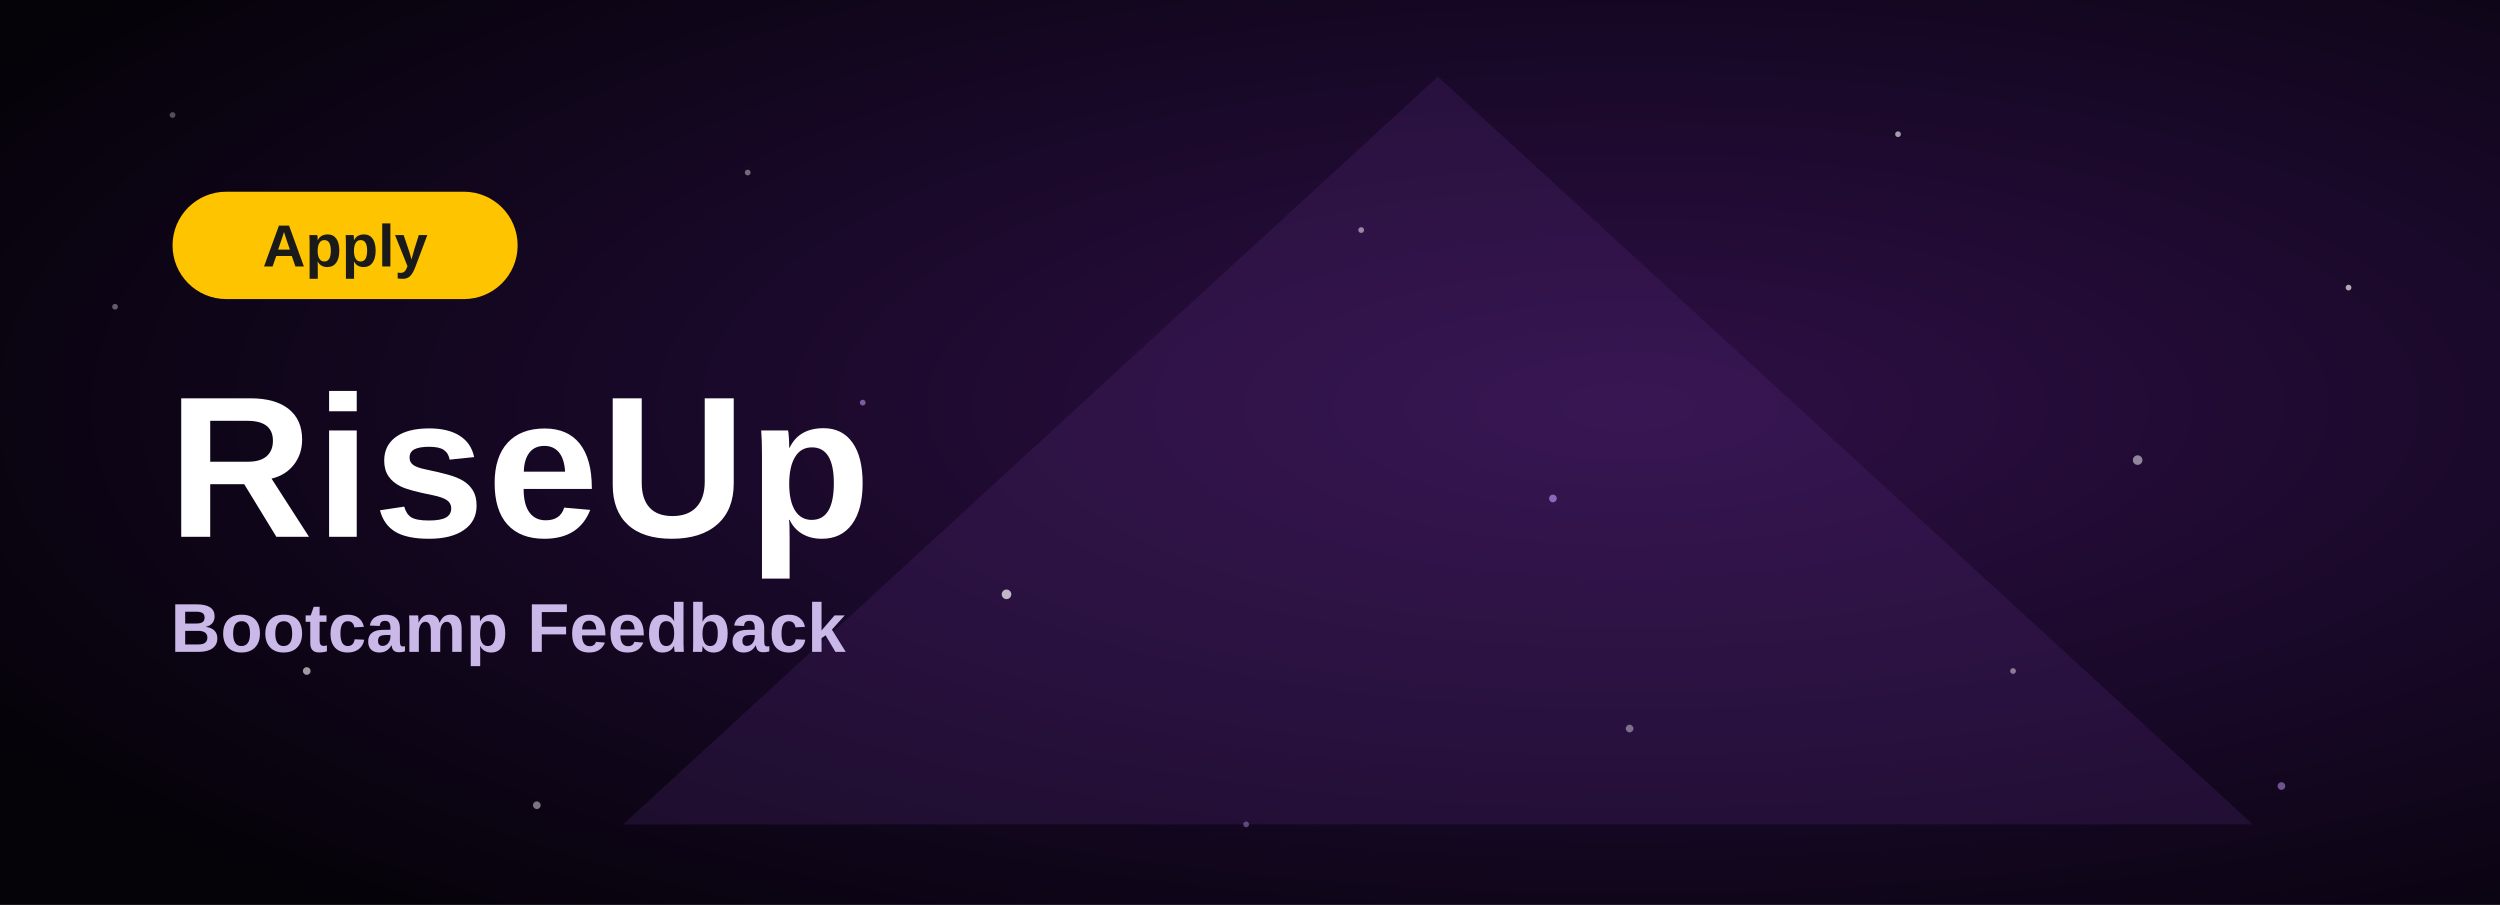
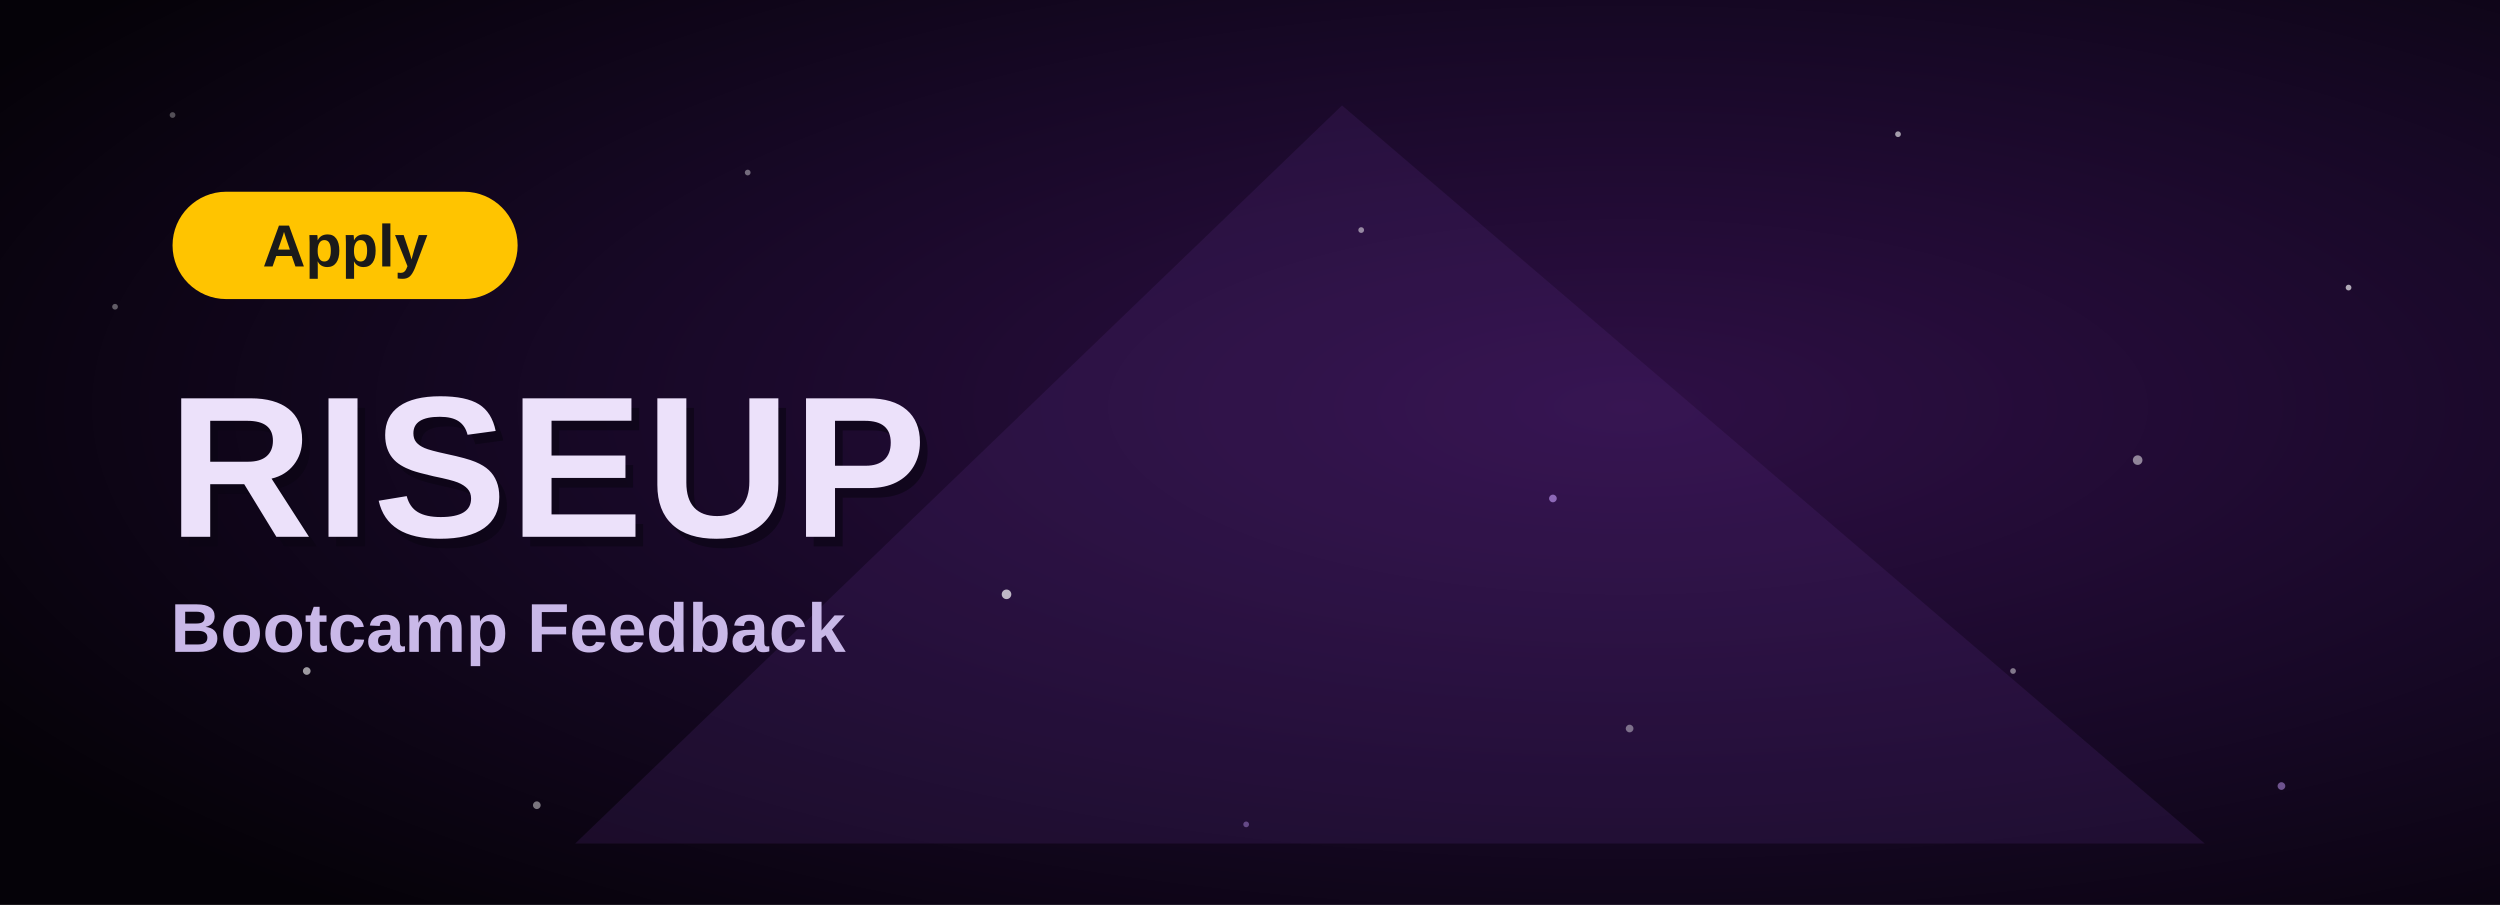
<svg xmlns="http://www.w3.org/2000/svg" width="2608" height="944" viewBox="0 0 2608 944">
  <defs>
    <radialGradient id="purpleGlow2" cx="65%" cy="45%" r="75%">
      <stop offset="0%" stop-color="#2e0f45" />
      <stop offset="55%" stop-color="#170826" />
      <stop offset="100%" stop-color="#050208" />
    </radialGradient>
  </defs>
  <g id="bg-base">
    <rect width="2608" height="944" fill="url(#purpleGlow2)" />
  </g>
-   <g id="triangle-watermark" opacity="0.22">
-     <polygon points="1500,80 2350,860 650,860" fill="#5a2f85" />
+   <g id="triangle-watermark" opacity="0.2">
+     <polygon points="1400,110 2300,880 600,880" fill="#5a2f85" />
  </g>
  <g id="star-specks" fill="#ffffff">
    <circle cx="320" cy="700" r="4" opacity="0.6" />
    <circle cx="780" cy="180" r="3" opacity="0.4" />
    <circle cx="1050" cy="620" r="5" opacity="0.7" />
    <circle cx="1420" cy="240" r="3" opacity="0.5" />
    <circle cx="1700" cy="760" r="4" opacity="0.4" />
    <circle cx="1980" cy="140" r="3" opacity="0.6" />
    <circle cx="2230" cy="480" r="5" opacity="0.5" />
    <circle cx="2450" cy="300" r="3" opacity="0.65" />
    <circle cx="120" cy="320" r="3" opacity="0.35" />
    <circle cx="560" cy="840" r="4" opacity="0.45" />
    <circle cx="900" cy="420" r="3" opacity="0.55" fill="#c9a0ff" />
    <circle cx="1300" cy="860" r="3" opacity="0.4" fill="#c9a0ff" />
    <circle cx="1620" cy="520" r="4" opacity="0.6" fill="#c9a0ff" />
    <circle cx="2100" cy="700" r="3" opacity="0.45" />
    <circle cx="2380" cy="820" r="4" opacity="0.5" fill="#c9a0ff" />
    <circle cx="180" cy="120" r="3" opacity="0.3" />
  </g>
  <g id="label-pill">
    <rect x="180" y="200" width="360" height="112" rx="56" fill="#ffc400" />
    <text x="360" y="278" text-anchor="middle" font-family="Arial, Helvetica, sans-serif" font-size="62" font-weight="800" fill="#1a1a1a">Apply</text>
  </g>
+   <g id="headline-shade" opacity="0.65">
+     <text x="183" y="570" font-family="Arial, Helvetica, sans-serif" font-size="210" font-weight="800" fill="#0a0414" letter-spacing="2">RISEUP</text>
+   </g>
  <g id="headline-text">
-     <text x="175" y="560" font-family="Arial, Helvetica, sans-serif" font-size="210" font-weight="800" fill="#ffffff" letter-spacing="2">RiseUp</text>
+     <text x="175" y="560" font-family="Arial, Helvetica, sans-serif" font-size="210" font-weight="800" fill="#ece1fa" letter-spacing="2">RISEUP</text>
    <text x="178" y="680" font-family="Arial, Helvetica, sans-serif" font-size="72" font-weight="600" fill="#c9b8e8">Bootcamp Feedback</text>
  </g>
</svg>
